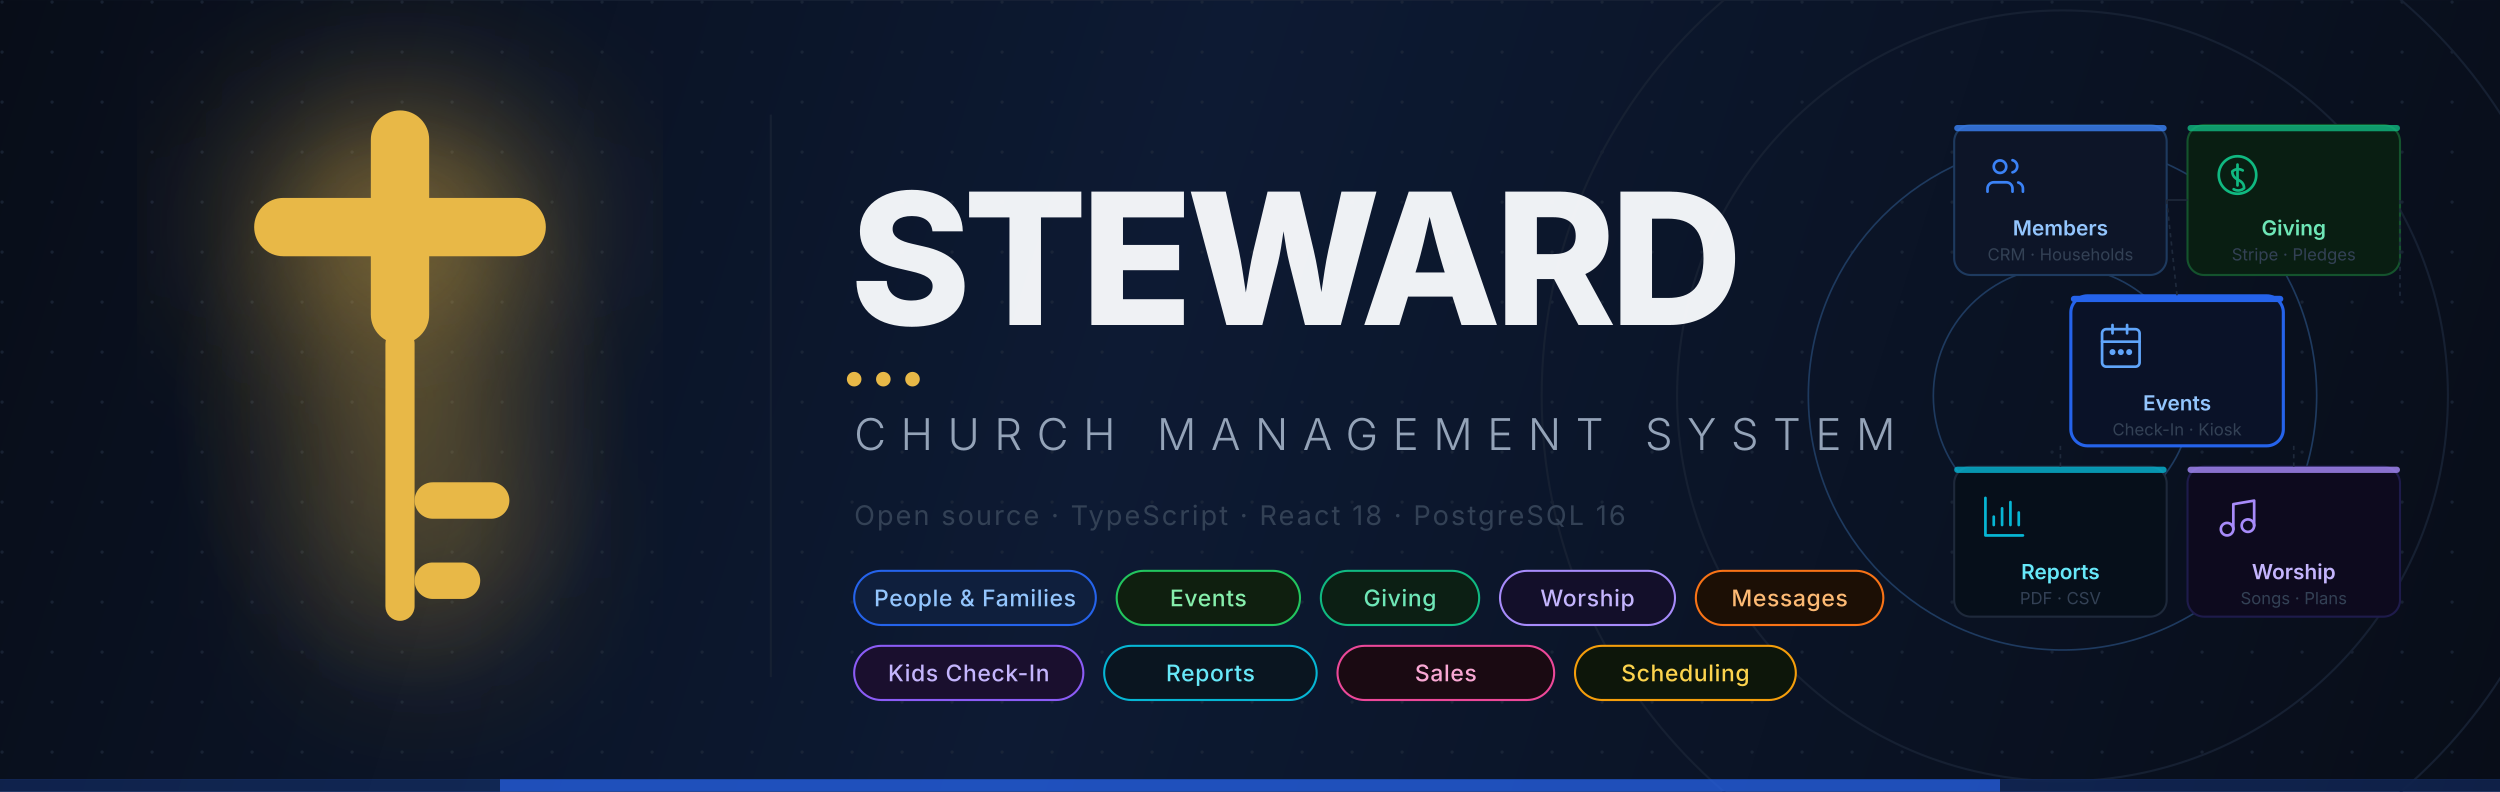
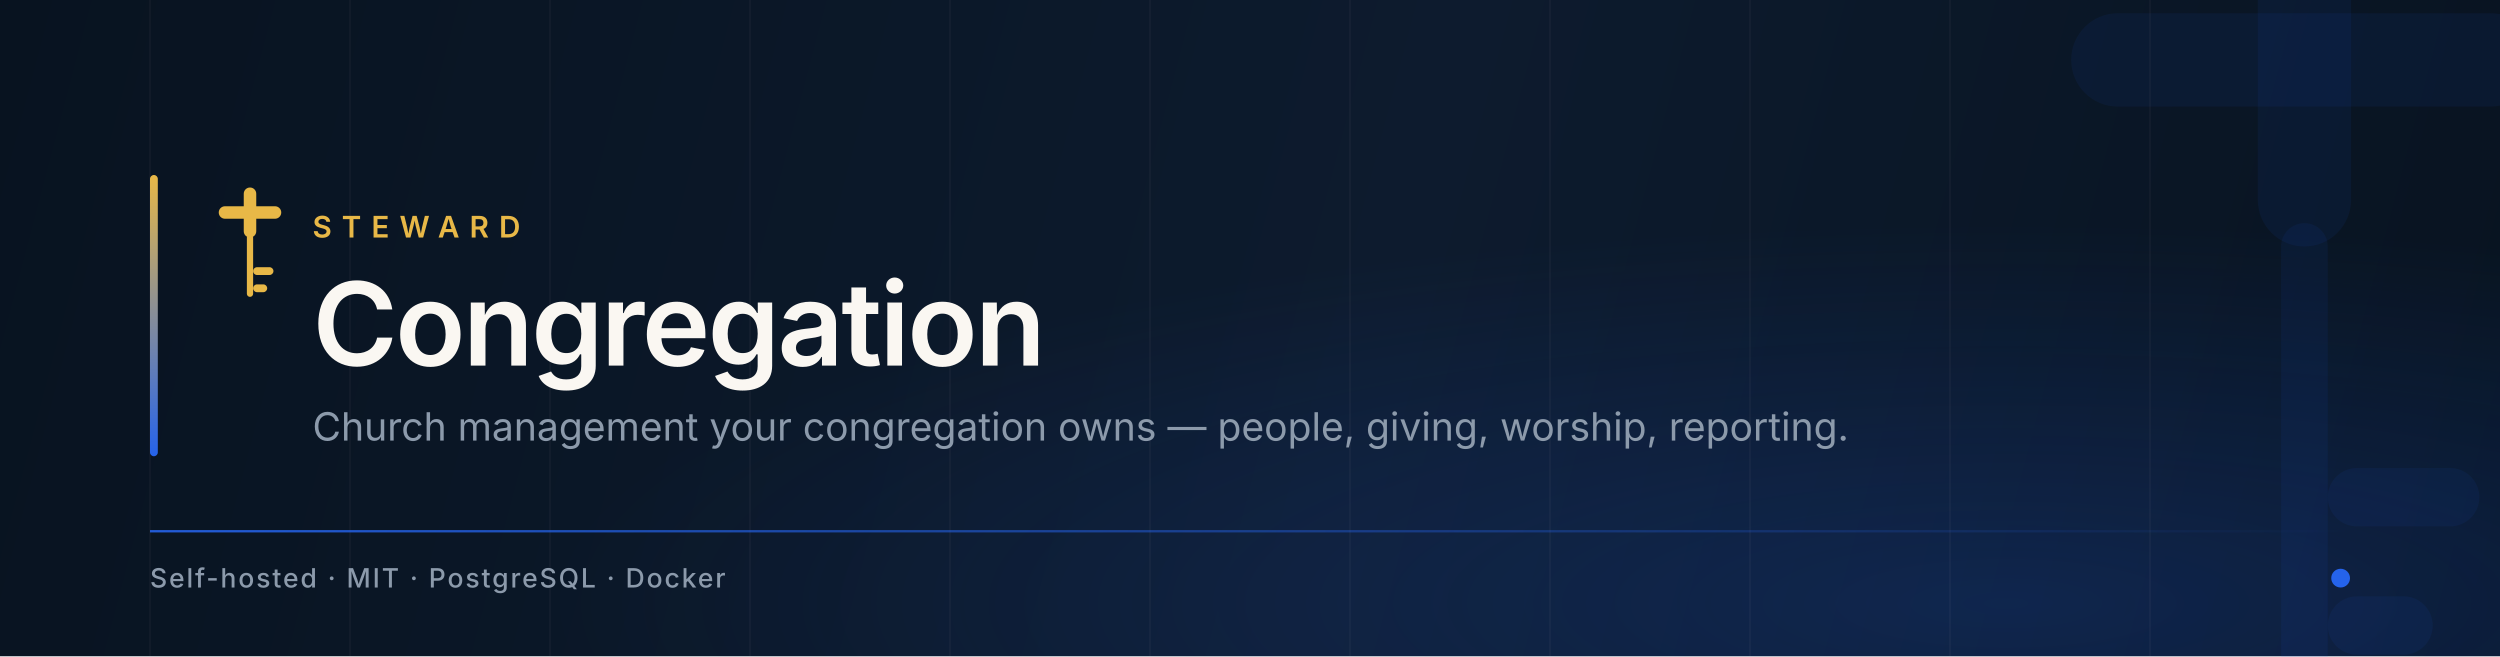
- <svg xmlns="http://www.w3.org/2000/svg" viewBox="0 0 1200 380" fill="none">
+ <svg xmlns="http://www.w3.org/2000/svg" width="1600" height="420" viewBox="0 0 1600 420" role="img" aria-label="Steward Congregation — self-hosted church management covering people, giving, worship planning and reporting.">
  <defs>
-     <linearGradient id="bgGrad" x1="0" y1="0" x2="1200" y2="380" gradientUnits="userSpaceOnUse">
-       <stop offset="0%" stop-color="#080d18" />
-       <stop offset="45%" stop-color="#0d1a33" />
-       <stop offset="100%" stop-color="#080d18" />
+     <linearGradient id="ground" x1="0" y1="0" x2="1600" y2="420" gradientUnits="userSpaceOnUse">
+       <stop offset="0" stop-color="#081320" />
+       <stop offset="0.55" stop-color="#0D1B2E" />
+       <stop offset="1" stop-color="#081320" />
    </linearGradient>
-     <radialGradient id="shieldAura" cx="50%" cy="50%" r="50%">
-       <stop offset="0%" stop-color="#E8B847" stop-opacity="0.15" />
-       <stop offset="100%" stop-color="#E8B847" stop-opacity="0" />
+     <radialGradient id="glow" cx="0.80" cy="0.92" r="0.58">
+       <stop offset="0" stop-color="#2563EB" stop-opacity="0.20" />
+       <stop offset="1" stop-color="#2563EB" stop-opacity="0" />
    </radialGradient>
-     <linearGradient id="lineH" x1="0" y1="0" x2="1200" y2="0" gradientUnits="userSpaceOnUse">
-       <stop offset="0%" stop-color="#1e293b" stop-opacity="0" />
-       <stop offset="25%" stop-color="#1e293b" />
-       <stop offset="75%" stop-color="#1e293b" />
-       <stop offset="100%" stop-color="#1e293b" stop-opacity="0" />
+     <linearGradient id="rule" x1="96" y1="0" x2="1504" y2="0" gradientUnits="userSpaceOnUse">
+       <stop offset="0" stop-color="#2563EB" stop-opacity="0.9" />
+       <stop offset="1" stop-color="#2563EB" stop-opacity="0" />
    </linearGradient>
-     <pattern id="dots" x="0" y="0" width="24" height="24" patternUnits="userSpaceOnUse">
-       <circle cx="1" cy="1" r="0.8" fill="#1e293b" />
-     </pattern>
-     <filter id="shieldGlow" x="-40%" y="-40%" width="180%" height="180%">
-       <feGaussianBlur stdDeviation="12" result="blur" />
-       <feMerge>
-         <feMergeNode in="blur" />
-         <feMergeNode in="SourceGraphic" />
-       </feMerge>
-     </filter>
+     <linearGradient id="spine" x1="0" y1="112" x2="0" y2="292" gradientUnits="userSpaceOnUse">
+       <stop offset="0" stop-color="#E8B847" />
+       <stop offset="1" stop-color="#2563EB" />
+     </linearGradient>
  </defs>
-   <rect width="1200" height="380" fill="url(#bgGrad)" />
-   <rect width="1200" height="380" fill="url(#dots)" opacity="0.7" />
-   <line x1="0" y1="0" x2="1200" y2="0" stroke="url(#lineH)" stroke-width="0.5" />
-   <line x1="0" y1="380" x2="1200" y2="380" stroke="url(#lineH)" stroke-width="0.5" />
-   <circle cx="990" cy="190" r="250" fill="none" stroke="#162032" stroke-width="1" />
-   <circle cx="990" cy="190" r="185" fill="none" stroke="#162032" stroke-width="1" />
-   <circle cx="990" cy="190" r="122" fill="none" stroke="#1e3a5f" stroke-width="0.8" />
-   <circle cx="990" cy="190" r="62" fill="none" stroke="#1e3a5f" stroke-width="0.8" />
-   <ellipse cx="192" cy="195" rx="110" ry="140" fill="url(#shieldAura)" />
-   <g transform="translate(80, 46) scale(3.5)" filter="url(#shieldGlow)">
-     <rect x="28" y="2" width="8" height="32" rx="4" fill="#E8B847" />
-     <rect x="12" y="14" width="40" height="8" rx="4" fill="#E8B847" />
-     <rect x="30" y="32" width="4" height="40" rx="2" fill="#E8B847" />
-     <rect x="34" y="53" width="13" height="5" rx="2.5" fill="#E8B847" />
-     <rect x="34" y="64" width="9" height="5" rx="2.5" fill="#E8B847" />
+   <rect width="1600" height="420" fill="url(#ground)" />
+   <rect width="1600" height="420" fill="url(#glow)" />
+   <g fill="#2563EB" fill-opacity="0.07">
+     <rect x="1444.98" y="-81.07" width="59.71" height="238.83" rx="29.85" />
+     <rect x="1325.56" y="8.49" width="298.54" height="59.71" rx="29.85" />
+     <rect x="1459.90" y="142.83" width="29.85" height="298.54" rx="14.93" />
+     <rect x="1489.76" y="299.56" width="97.02" height="37.32" rx="18.66" />
+     <rect x="1489.76" y="381.66" width="67.17" height="37.32" rx="18.66" />
  </g>
-   <line x1="370" y1="55" x2="370" y2="325" stroke="#162032" stroke-width="1" />
-   <text x="408" y="156" font-family="Inter, -apple-system, BlinkMacSystemFont, Segoe UI, sans-serif" font-size="88" font-weight="800" fill="#f8fafc" letter-spacing="-3" opacity="0.96">STEWARD</text>
-   <circle cx="410" cy="182" r="3.5" fill="#E8B847" />
-   <circle cx="424" cy="182" r="3.5" fill="#E8B847" />
-   <circle cx="438" cy="182" r="3.5" fill="#E8B847" />
-   <text x="410" y="216" font-family="Inter, -apple-system, BlinkMacSystemFont, Segoe UI, sans-serif" font-size="21" font-weight="300" fill="#94a3b8" letter-spacing="7">CHURCH MANAGEMENT SYSTEM</text>
-   <text x="410" y="252" font-family="Inter, -apple-system, sans-serif" font-size="13" font-weight="400" fill="#334155" letter-spacing="1">Open source  ·  TypeScript  ·  React 18  ·  PostgreSQL 16</text>
-   <rect x="410" y="274" width="116" height="26" rx="13" fill="#0f1f3d" stroke="#2563eb" stroke-width="1" />
-   <text x="468" y="291" text-anchor="middle" font-family="Inter, -apple-system, sans-serif" font-size="11" font-weight="500" fill="#93c5fd" letter-spacing="0.3">People &amp; Families</text>
-   <rect x="536" y="274" width="88" height="26" rx="13" fill="#0f1f0f" stroke="#22c55e" stroke-width="1" />
-   <text x="580" y="291" text-anchor="middle" font-family="Inter, -apple-system, sans-serif" font-size="11" font-weight="500" fill="#86efac" letter-spacing="0.3">Events</text>
-   <rect x="634" y="274" width="76" height="26" rx="13" fill="#0c1f14" stroke="#10b981" stroke-width="1" />
-   <text x="672" y="291" text-anchor="middle" font-family="Inter, -apple-system, sans-serif" font-size="11" font-weight="500" fill="#6ee7b7" letter-spacing="0.3">Giving</text>
-   <rect x="720" y="274" width="84" height="26" rx="13" fill="#130f2a" stroke="#a78bfa" stroke-width="1" />
-   <text x="762" y="291" text-anchor="middle" font-family="Inter, -apple-system, sans-serif" font-size="11" font-weight="500" fill="#c4b5fd" letter-spacing="0.3">Worship</text>
-   <rect x="814" y="274" width="90" height="26" rx="13" fill="#1c0f05" stroke="#f97316" stroke-width="1" />
-   <text x="859" y="291" text-anchor="middle" font-family="Inter, -apple-system, sans-serif" font-size="11" font-weight="500" fill="#fdba74" letter-spacing="0.3">Messages</text>
-   <rect x="410" y="310" width="110" height="26" rx="13" fill="#1a0f2e" stroke="#8b5cf6" stroke-width="1" />
-   <text x="465" y="327" text-anchor="middle" font-family="Inter, -apple-system, sans-serif" font-size="11" font-weight="500" fill="#c4b5fd" letter-spacing="0.3">Kids Check-In</text>
-   <rect x="530" y="310" width="102" height="26" rx="13" fill="#0a1520" stroke="#06b6d4" stroke-width="1" />
-   <text x="581" y="327" text-anchor="middle" font-family="Inter, -apple-system, sans-serif" font-size="11" font-weight="500" fill="#67e8f9" letter-spacing="0.3">Reports</text>
-   <rect x="642" y="310" width="104" height="26" rx="13" fill="#1a0a12" stroke="#ec4899" stroke-width="1" />
-   <text x="694" y="327" text-anchor="middle" font-family="Inter, -apple-system, sans-serif" font-size="11" font-weight="500" fill="#f9a8d4" letter-spacing="0.3">Sales</text>
-   <rect x="756" y="310" width="106" height="26" rx="13" fill="#0d160a" stroke="#f59e0b" stroke-width="1" />
-   <text x="809" y="327" text-anchor="middle" font-family="Inter, -apple-system, sans-serif" font-size="11" font-weight="500" fill="#fcd34d" letter-spacing="0.3">Scheduling</text>
-   <g transform="translate(938, 60)">
-     <rect width="102" height="72" rx="8" fill="#0d1528" stroke="#1e3a5f" stroke-width="1" />
-     <rect width="102" height="3" rx="1.5" fill="#3b82f6" opacity="0.8" />
-     <g transform="translate(14,14)" stroke="#3b82f6" stroke-width="1.3" stroke-linecap="round" stroke-linejoin="round" fill="none">
-       <path d="M14 18v-1.5a3 3 0 0 0-3-3H5a3 3 0 0 0-3 3V18" />
-       <circle cx="8" cy="6" r="3" />
-       <path d="M19 18v-1.5a3 3 0 0 0-2.25-2.9" />
-       <path d="M14 2.9a3 3 0 0 1 0 5.82" />
-     </g>
-     <text x="51" y="53" text-anchor="middle" font-family="Inter, -apple-system, sans-serif" font-size="10" font-weight="600" fill="#93c5fd">Members</text>
-     <text x="51" y="65" text-anchor="middle" font-family="Inter, -apple-system, sans-serif" font-size="8" fill="#334155">CRM · Households</text>
-     <rect x="112" width="102" height="72" rx="8" fill="#091e12" stroke="#14532d" stroke-width="1" />
-     <rect x="112" y="0" width="102" height="3" rx="1.5" fill="#10b981" opacity="0.8" />
-     <g transform="translate(126,14)" stroke="#10b981" stroke-width="1.3" stroke-linecap="round" stroke-linejoin="round" fill="none">
-       <circle cx="10" cy="10" r="9" />
-       <path d="M10 5v10" />
-       <path d="M12.5 7.8A4.17 4.17 0 0 0 7.5 8.3c0 1.25.5 2.5 1.67 3.33L11.5 13c1.17.83 1.67 2.08 1.67 3.33a4.17 4.17 0 0 1-5 .5" />
-     </g>
-     <text x="163" y="53" text-anchor="middle" font-family="Inter, -apple-system, sans-serif" font-size="10" font-weight="600" fill="#6ee7b7">Giving</text>
-     <text x="163" y="65" text-anchor="middle" font-family="Inter, -apple-system, sans-serif" font-size="8" fill="#334155">Stripe · Pledges</text>
-     <rect x="56" y="82" width="102" height="72" rx="8" fill="#0a1228" stroke="#2563eb" stroke-width="1.5" />
-     <rect x="56" y="82" width="102" height="3" rx="1.5" fill="#2563eb" />
-     <g transform="translate(70,96)" stroke="#60a5fa" stroke-width="1.3" stroke-linecap="round" stroke-linejoin="round" fill="none">
-       <rect x="1" y="2" width="18" height="18" rx="2" />
-       <line x1="13" y1="0" x2="13" y2="4" />
-       <line x1="6" y1="0" x2="6" y2="4" />
-       <line x1="1" y1="8" x2="19" y2="8" />
-       <circle cx="6" cy="13" r="0.8" fill="#60a5fa" />
-       <circle cx="10" cy="13" r="0.8" fill="#60a5fa" />
-       <circle cx="14" cy="13" r="0.8" fill="#60a5fa" />
-     </g>
-     <text x="107" y="137" text-anchor="middle" font-family="Inter, -apple-system, sans-serif" font-size="10" font-weight="600" fill="#93c5fd">Events</text>
-     <text x="107" y="149" text-anchor="middle" font-family="Inter, -apple-system, sans-serif" font-size="8" fill="#334155">Check-In · Kiosk</text>
-     <rect y="164" width="102" height="72" rx="8" fill="#060f1a" stroke="#1e293b" stroke-width="1" />
-     <rect y="164" width="102" height="3" rx="1.5" fill="#06b6d4" opacity="0.8" />
-     <g transform="translate(14,178)" stroke="#06b6d4" stroke-width="1.3" stroke-linecap="round" stroke-linejoin="round" fill="none">
-       <path d="M1 1v18h18" />
-       <path d="M5 14V10" />
-       <path d="M9 14V6" />
-       <path d="M13 14V3" />
-       <path d="M17 14V8" />
-     </g>
-     <text x="51" y="218" text-anchor="middle" font-family="Inter, -apple-system, sans-serif" font-size="10" font-weight="600" fill="#67e8f9">Reports</text>
-     <text x="51" y="230" text-anchor="middle" font-family="Inter, -apple-system, sans-serif" font-size="8" fill="#334155">PDF · CSV</text>
-     <rect x="112" y="164" width="102" height="72" rx="8" fill="#0d0a1e" stroke="#1e1b4b" stroke-width="1" />
-     <rect x="112" y="164" width="102" height="3" rx="1.5" fill="#a78bfa" opacity="0.8" />
-     <g transform="translate(126,178)" stroke="#a78bfa" stroke-width="1.3" stroke-linecap="round" stroke-linejoin="round" fill="none">
-       <path d="M8 16V4l10-1.7v12" />
-       <circle cx="5" cy="16" r="3" />
-       <circle cx="15" cy="14.3" r="3" />
-     </g>
-     <text x="163" y="218" text-anchor="middle" font-family="Inter, -apple-system, sans-serif" font-size="10" font-weight="600" fill="#c4b5fd">Worship</text>
-     <text x="163" y="230" text-anchor="middle" font-family="Inter, -apple-system, sans-serif" font-size="8" fill="#334155">Songs · Plans</text>
-     <line x1="102" y1="36" x2="112" y2="36" stroke="#1e293b" stroke-width="0.8" />
-     <line x1="102" y1="36" x2="107" y2="82" stroke="#1e293b" stroke-width="0.8" stroke-dasharray="2,2" />
-     <line x1="214" y1="36" x2="214" y2="82" stroke="#1e293b" stroke-width="0.8" stroke-dasharray="2,2" />
-     <line x1="51" y1="154" x2="51" y2="164" stroke="#1e293b" stroke-width="0.8" stroke-dasharray="2,2" />
-     <line x1="163" y1="154" x2="163" y2="164" stroke="#1e293b" stroke-width="0.8" stroke-dasharray="2,2" />
+   <g stroke="#FAF7F2" stroke-opacity="0.04" stroke-width="1">
+     <line x1="96" y1="0" x2="96" y2="420" />
+     <line x1="224" y1="0" x2="224" y2="420" />
+     <line x1="352" y1="0" x2="352" y2="420" />
+     <line x1="480" y1="0" x2="480" y2="420" />
+     <line x1="608" y1="0" x2="608" y2="420" />
+     <line x1="736" y1="0" x2="736" y2="420" />
+     <line x1="864" y1="0" x2="864" y2="420" />
+     <line x1="992" y1="0" x2="992" y2="420" />
+     <line x1="1120" y1="0" x2="1120" y2="420" />
+     <line x1="1248" y1="0" x2="1248" y2="420" />
+     <line x1="1376" y1="0" x2="1376" y2="420" />
  </g>
-   <rect y="374" width="1200" height="6" fill="#2563eb" opacity="0.75" rx="0" />
-   <rect y="374" width="240" height="6" fill="url(#bgGrad)" opacity="0.7" />
-   <rect x="960" y="374" width="240" height="6" fill="url(#bgGrad)" opacity="0.7" />
+   <rect x="96" y="112" width="5" height="180" rx="2.5" fill="url(#spine)" />
+   <g fill="#E8B847" fill-opacity="1">
+     <rect x="156.00" y="120.00" width="8.00" height="32.00" rx="4.00" />
+     <rect x="140.00" y="132.00" width="40.00" height="8.00" rx="4.00" />
+     <rect x="158.00" y="150.00" width="4.00" height="40.00" rx="2.00" />
+     <rect x="162.00" y="171.00" width="13.00" height="5.00" rx="2.50" />
+     <rect x="162.00" y="182.00" width="9.00" height="5.00" rx="2.50" />
+   </g>
+   <text x="200" y="152" font-family="Inter, system-ui, -apple-system, Segoe UI, sans-serif" font-size="19" font-weight="600" letter-spacing="0.34em" fill="#E8B847">STEWARD</text>
+   <text x="200" y="234" font-family="Inter, system-ui, -apple-system, Segoe UI, sans-serif" font-size="74" font-weight="600" letter-spacing="-0.022em" fill="#FAF7F2">Congregation</text>
+   <text x="200" y="282" font-family="Inter, system-ui, -apple-system, Segoe UI, sans-serif" font-size="25" font-weight="400" fill="#8C9AAB">Church management your congregation owns — people, giving, worship, reporting.</text>
+   <line x1="96" y1="340" x2="1504" y2="340" stroke="url(#rule)" stroke-width="1.5" />
+   <text x="96" y="376" font-family="Inter, system-ui, -apple-system, Segoe UI, sans-serif" font-size="17" font-weight="500" letter-spacing="0.07em" fill="#8C9AAB">Self-hosted   ·   MIT   ·   PostgreSQL   ·   Docker</text>
+   <circle cx="1498" cy="370" r="6" fill="#2563EB" />
</svg>
